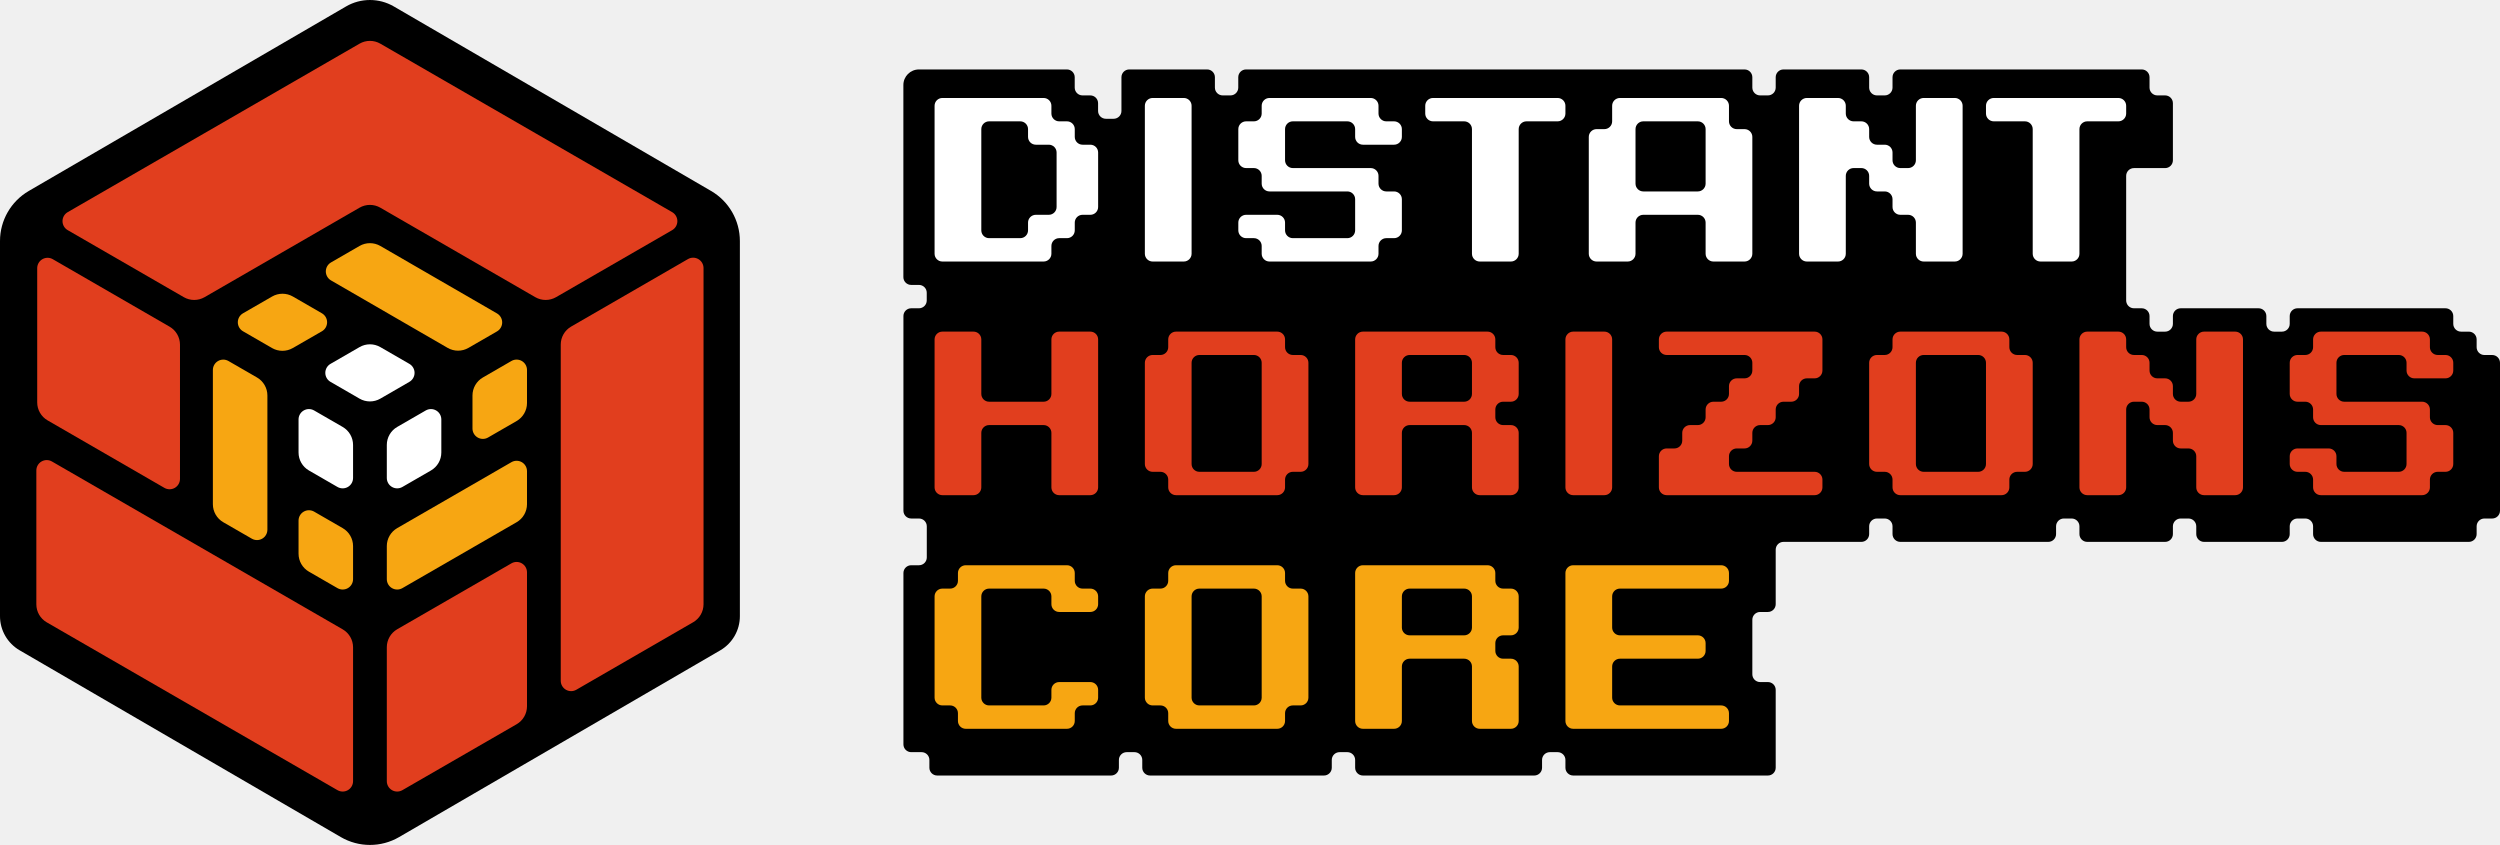
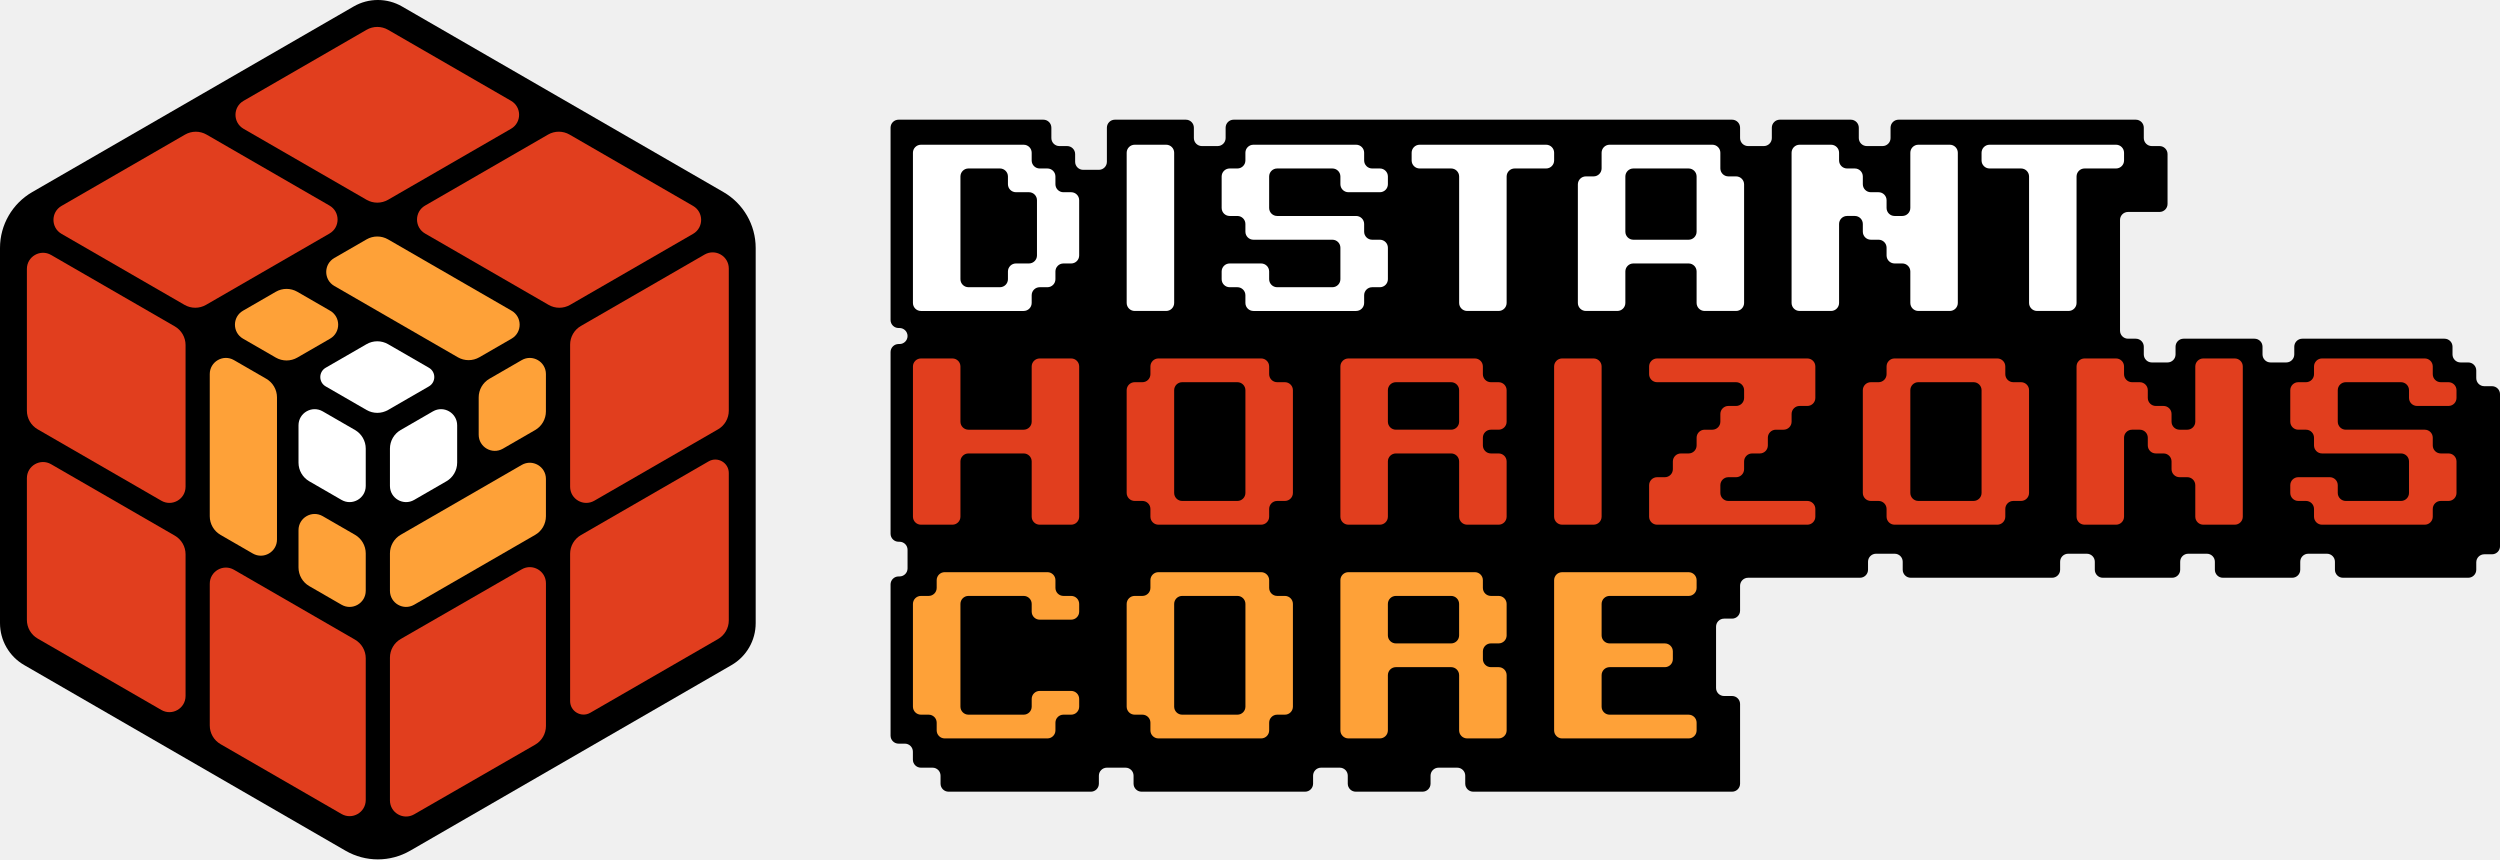
- <svg xmlns="http://www.w3.org/2000/svg" viewBox="0 0 963 325.47">
+ <svg xmlns="http://www.w3.org/2000/svg" id="Layer_2" viewBox="0 0 2975.95 1023">
  <defs>
-     <style>.cls-1{fill:#e13e1e;}.cls-2{fill:#f7a612;}.cls-3{fill:#fff;}</style>
+     <style>
+       .cls-1 {
+         fill: #fff;
+       }
+ 
+       .cls-2 {
+         fill: #e13e1e;
+       }
+ 
+       .cls-3 {
+         fill: #fea138;
+       }
+     </style>
  </defs>
-   <g id="Layer_2" data-name="Layer 2">
-     <g id="Logo_RGB_White" data-name="Logo RGB White">
-       <path id="Outline" d="M153.72,322.45l123.71-71.93A15.22,15.22,0,0,0,285,237.36V92.84a22.32,22.32,0,0,0-11.1-19.29L151.68,2.47a18.31,18.31,0,0,0-18.36,0L11.1,73.55A22.32,22.32,0,0,0,0,92.84V237.35A15.2,15.2,0,0,0,7.57,250.5l123.71,71.94A22.31,22.31,0,0,0,153.72,322.45Z" />
-       <g id="Right_Path_" data-name="Right &lt;Path&gt;">
-         <path class="cls-1" d="M203,220.44v51.61a8,8,0,0,1-4,6.93l-44,25.39a4,4,0,0,1-6-3.46v-51.6a8,8,0,0,1,4-6.92L197,217A4,4,0,0,1,203,220.44Z" />
+   <g id="Layer_13">
+     <g>
+       <path d="M2947.69,450.19v-9.21c0-5.26-4.27-9.53-9.53-9.53h-9.21c-5.26,0-9.53-4.27-9.53-9.53v-9.21c0-5.26-4.27-9.53-9.53-9.53h-169.3c-5.26,0-9.53,4.27-9.53,9.53v9.21c0,5.26-4.27,9.53-9.53,9.53h-18.74c-5.26,0-9.53-4.27-9.53-9.53v-9.21c0-5.26-4.27-9.53-9.53-9.53h-84.47c-5.26,0-9.53,4.27-9.53,9.53v9.21c0,5.26-4.27,9.53-9.53,9.53h-18.74c-5.26,0-9.53-4.27-9.53-9.53v-9.21c0-5.26-4.27-9.53-9.53-9.53h-9.24c-5.26,0-9.53-4.27-9.53-9.53v-131.82c0-5.26,4.27-9.53,9.53-9.53h37.51c5.26,0,9.53-4.27,9.53-9.53v-59.36c0-5.26-4.27-9.53-9.53-9.53h-9.21c-5.26,0-9.53-4.27-9.53-9.53v-12.35c0-5.26-4.27-9.53-9.53-9.53h-282.39c-5.26,0-9.53,4.27-9.53,9.53v12.35c0,5.26-4.27,9.53-9.53,9.53h-18.74c-5.26,0-9.53-4.27-9.53-9.53v-12.35c0-5.26-4.27-9.53-9.53-9.53h-84.47c-5.26,0-9.53,4.27-9.53,9.53v12.35c0,5.26-4.27,9.53-9.53,9.53h-18.74c-5.26,0-9.53-4.27-9.53-9.53v-12.35c0-5.26-4.27-9.53-9.53-9.53h-593.33c-5.26,0-9.53,4.27-9.53,9.53v12.35c0,5.26-4.27,9.53-9.53,9.53h-18.74c-5.26,0-9.53-4.27-9.53-9.53v-12.35c0-5.26-4.27-9.53-9.53-9.53h-84.48c-5.26,0-9.53,4.27-9.53,9.53v40.62c0,5.26-4.27,9.53-9.53,9.53h-18.74c-5.26,0-9.53-4.27-9.53-9.53v-9.21c0-5.26-4.27-9.53-9.53-9.53h-9.24c-5.26,0-9.53-4.27-9.53-9.53v-12.35c0-5.26-4.27-9.53-9.53-9.53h-172.35c-5.26,0-9.53,4.27-9.53,9.53v228.94c0,5.26,4.27,9.53,9.53,9.53h1.16c5.26,0,9.53,4.27,9.53,9.53h0c0,5.26-4.27,9.53-9.53,9.53h-1.16c-5.26,0-9.53,4.27-9.53,9.53v216.3c0,5.26,4.27,9.53,9.53,9.53h1.16c5.26,0,9.53,4.27,9.53,9.53v22.23c0,5.26-4.26,9.53-9.53,9.53h-1.16c-5.26,0-9.53,4.27-9.53,9.53v179.99c0,5.26,4.27,9.53,9.53,9.53h7.51c5.26,0,9.53,4.27,9.53,9.53v9.53c0,5.26,4.27,9.53,9.53,9.53h13.87c5.26,0,9.53,4.27,9.53,9.53v9.53c0,5.26,4.27,9.53,9.53,9.53h169.41c5.26,0,9.53-4.27,9.53-9.53v-9.53c0-5.26,4.27-9.53,9.53-9.53h22.23c5.26,0,9.53,4.27,9.53,9.53v9.53c0,5.26,4.27,9.53,9.53,9.53h194.64c5.26,0,9.53-4.27,9.53-9.53v-9.53c0-5.26,4.26-9.53,9.53-9.53h22.23c5.26,0,9.53,4.26,9.53,9.52v9.54c0,5.26,4.27,9.53,9.53,9.53h79.48c5.26,0,9.53-4.27,9.53-9.53v-9.53c0-5.26,4.27-9.53,9.53-9.53h22.23c5.26,0,9.53,4.27,9.53,9.53v9.53c0,5.26,4.27,9.53,9.53,9.53h308.1c5.26,0,9.53-4.27,9.53-9.53v-94.84c0-5.26-4.27-9.53-9.53-9.53h-9.53c-5.26,0-9.53-4.27-9.53-9.53v-73.04c0-5.26,4.27-9.53,9.53-9.53h9.53c5.26,0,9.53-4.27,9.53-9.53v-29.61c0-5.26,4.27-9.53,9.53-9.53h133.25c5.26,0,9.53-4.27,9.53-9.53v-9.53c0-5.26,4.27-9.53,9.53-9.53h22.23c5.26,0,9.53,4.27,9.53,9.53v9.53c0,5.26,4.27,9.53,9.53,9.53h168.32c5.26,0,9.53-4.27,9.53-9.53v-9.53c0-5.26,4.27-9.53,9.53-9.53h22.23c5.26,0,9.53,4.27,9.53,9.53v9.53c0,5.26,4.27,9.53,9.53,9.53h82.57c5.26,0,9.53-4.27,9.53-9.53v-9.53c0-5.26,4.27-9.53,9.53-9.53h22.23c5.26,0,9.53,4.27,9.53,9.53v9.53c0,5.26,4.27,9.53,9.53,9.53h82.57c5.26,0,9.53-4.27,9.53-9.53v-9.53c0-5.26,4.27-9.53,9.53-9.53h22.23c5.26,0,9.53,4.27,9.53,9.53v9.53c0,5.26,4.27,9.53,9.53,9.53h149.18c5.26,0,9.53-4.27,9.53-9.53v-8.86c0-5.26,4.27-9.53,9.53-9.53h9.21c5.26,0,9.53-4.27,9.53-9.53v-181.04c0-5.26-4.27-9.53-9.53-9.53h-9.21c-5.26,0-9.53-4.27-9.53-9.53Z" />
+       <path id="Horizons" class="cls-2" d="M2867.64,473.7v-9.21c0-5.26-4.27-9.53-9.53-9.53h-65.75c-5.26,0-9.53,4.27-9.53,9.53v37.48c0,5.26,4.27,9.53,9.53,9.53h94.02c5.26,0,9.53,4.27,9.53,9.53v9.21c0,5.26,4.27,9.53,9.53,9.53h9.21c5.26,0,9.53,4.27,9.53,9.53v37.48c0,5.26-4.27,9.53-9.53,9.53h-9.21c-5.26,0-9.53,4.27-9.53,9.53v9.21c0,5.26-4.27,9.53-9.53,9.53h-122.29c-5.26,0-9.53-4.27-9.53-9.53v-9.21c0-5.26-4.27-9.53-9.53-9.53h-9.21c-5.26,0-9.53-4.27-9.53-9.53v-9.21c0-5.26,4.27-9.53,9.53-9.53h37.48c5.26,0,9.53,4.27,9.53,9.53v9.21c0,5.26,4.27,9.53,9.53,9.53h65.75c5.26,0,9.53-4.27,9.53-9.53v-37.48c0-5.26-4.27-9.53-9.53-9.53h-94.02c-5.26,0-9.53-4.27-9.53-9.53v-9.21c0-5.26-4.27-9.53-9.53-9.53h-9.21c-5.26,0-9.53-4.27-9.53-9.53v-37.48c0-5.26,4.27-9.53,9.53-9.53h9.21c5.26,0,9.53-4.27,9.53-9.53v-9.21c0-5.26,4.27-9.53,9.53-9.53h122.29c5.26,0,9.53,4.27,9.53,9.53v9.21c0,5.26,4.27,9.53,9.53,9.53h9.21c5.26,0,9.53,4.27,9.53,9.53v9.21c0,5.26-4.27,9.53-9.53,9.53h-37.48c-5.26,0-9.53-4.27-9.53-9.53ZM2660.24,426.7h-37.48c-5.26,0-9.53,4.27-9.53,9.53v65.75c0,5.26-4.27,9.53-9.53,9.53h-9.21c-5.26,0-9.53-4.27-9.53-9.53v-9.21c0-5.26-4.27-9.53-9.53-9.53h-9.21c-5.26,0-9.53-4.27-9.53-9.53v-9.21c0-5.26-4.27-9.53-9.53-9.53h-9.21c-5.26,0-9.53-4.27-9.53-9.53v-9.21c0-5.26-4.27-9.53-9.53-9.53h-37.48c-5.26,0-9.53,4.27-9.53,9.53v178.82c0,5.26,4.27,9.53,9.53,9.53h37.48c5.26,0,9.53-4.27,9.53-9.53v-94.02c0-5.26,4.27-9.53,9.53-9.53h9.21c5.26,0,9.53,4.27,9.53,9.53v9.21c0,5.26,4.27,9.53,9.53,9.53h9.21c5.26,0,9.53,4.27,9.53,9.53v9.21c0,5.26,4.27,9.53,9.53,9.53h9.21c5.26,0,9.53,4.27,9.53,9.53v37.48c0,5.26,4.27,9.53,9.53,9.53h37.48c5.26,0,9.53-4.27,9.53-9.53v-178.82c0-5.26-4.27-9.53-9.53-9.53ZM2396.61,454.96h9.21c5.26,0,9.53,4.27,9.53,9.53v122.29c0,5.26-4.27,9.53-9.53,9.53h-9.21c-5.26,0-9.53,4.27-9.53,9.53v9.21c0,5.26-4.27,9.53-9.53,9.53h-122.29c-5.26,0-9.53-4.27-9.53-9.53v-9.21c0-5.26-4.27-9.53-9.53-9.53h-9.21c-5.26,0-9.53-4.27-9.53-9.53v-122.29c0-5.26,4.27-9.53,9.53-9.53h9.21c5.26,0,9.53-4.27,9.53-9.53v-9.21c0-5.26,4.27-9.53,9.53-9.53h122.29c5.26,0,9.53,4.27,9.53,9.53v9.21c0,5.26,4.27,9.53,9.53,9.53ZM2283.54,596.3h65.75c5.26,0,9.53-4.27,9.53-9.53v-122.29c0-5.26-4.27-9.53-9.53-9.53h-65.75c-5.26,0-9.53,4.27-9.53,9.53v122.29c0,5.26,4.27,9.53,9.53,9.53ZM2151.42,426.7h-178.82c-5.26,0-9.53,4.27-9.53,9.53v9.21c0,5.26,4.27,9.53,9.53,9.53h94.02c5.26,0,9.53,4.27,9.53,9.53v9.21c0,5.26-4.27,9.53-9.53,9.53h-9.21c-5.26,0-9.53,4.27-9.53,9.53v9.21c0,5.26-4.27,9.53-9.53,9.53h-9.21c-5.26,0-9.53,4.27-9.53,9.53v9.21c0,5.26-4.27,9.53-9.53,9.53h-9.21c-5.26,0-9.53,4.27-9.53,9.53v9.21c0,5.26-4.27,9.53-9.53,9.53h-9.21c-5.26,0-9.53,4.27-9.53,9.53v37.48c0,5.26,4.27,9.53,9.53,9.53h178.82c5.26,0,9.53-4.27,9.53-9.53v-9.21c0-5.26-4.27-9.53-9.53-9.53h-94.02c-5.26,0-9.53-4.27-9.53-9.53v-9.21c0-5.26,4.27-9.53,9.53-9.53h9.21c5.26,0,9.53-4.27,9.53-9.53v-9.21c0-5.26,4.27-9.53,9.53-9.53h9.21c5.26,0,9.53-4.27,9.53-9.53v-9.21c0-5.26,4.27-9.53,9.53-9.53h9.21c5.26,0,9.53-4.27,9.53-9.53v-9.21c0-5.26,4.27-9.53,9.53-9.53h9.21c5.26,0,9.53-4.27,9.53-9.53v-37.48c0-5.26-4.27-9.53-9.53-9.53ZM1906.53,615.04v-178.82c0-5.26-4.27-9.53-9.53-9.53h-37.48c-5.26,0-9.53,4.27-9.53,9.53v178.82c0,5.26,4.27,9.53,9.53,9.53h37.48c5.26,0,9.53-4.27,9.53-9.53ZM1783.93,511.5h-9.21c-5.26,0-9.53,4.27-9.53,9.53v9.21c0,5.26,4.27,9.53,9.53,9.53h9.21c5.26,0,9.53,4.27,9.53,9.53v65.75c0,5.26-4.27,9.53-9.53,9.53h-37.48c-5.26,0-9.53-4.27-9.53-9.53v-65.75c0-5.26-4.27-9.53-9.53-9.53h-65.75c-5.26,0-9.53,4.27-9.53,9.53v65.75c0,5.26-4.27,9.53-9.53,9.53h-37.48c-5.26,0-9.53-4.27-9.53-9.53v-178.82c0-5.26,4.27-9.53,9.53-9.53h150.55c5.26,0,9.53,4.27,9.53,9.53v9.21c0,5.26,4.27,9.53,9.53,9.53h9.21c5.26,0,9.53,4.27,9.53,9.53v37.48c0,5.26-4.27,9.53-9.53,9.53ZM1736.92,501.97v-37.48c0-5.26-4.27-9.53-9.53-9.53h-65.75c-5.26,0-9.53,4.27-9.53,9.53v37.48c0,5.26,4.27,9.53,9.53,9.53h65.75c5.26,0,9.53-4.27,9.53-9.53ZM1520.31,454.96h9.21c5.26,0,9.53,4.27,9.53,9.53v122.29c0,5.26-4.27,9.53-9.53,9.53h-9.21c-5.26,0-9.53,4.27-9.53,9.53v9.21c0,5.26-4.27,9.53-9.53,9.53h-122.29c-5.26,0-9.53-4.27-9.53-9.53v-9.21c0-5.26-4.27-9.53-9.53-9.53h-9.21c-5.26,0-9.53-4.27-9.53-9.53v-122.29c0-5.26,4.27-9.53,9.53-9.53h9.21c5.26,0,9.53-4.27,9.53-9.53v-9.21c0-5.26,4.27-9.53,9.53-9.53h122.29c5.26,0,9.53,4.27,9.53,9.53v9.21c0,5.26,4.27,9.53,9.53,9.53ZM1482.51,586.78v-122.29c0-5.26-4.27-9.53-9.53-9.53h-65.75c-5.26,0-9.53,4.27-9.53,9.53v122.29c0,5.26,4.27,9.53,9.53,9.53h65.75c5.26,0,9.53-4.27,9.53-9.53ZM1275.11,426.7h-37.48c-5.26,0-9.53,4.27-9.53,9.53v65.75c0,5.26-4.27,9.53-9.53,9.53h-65.75c-5.26,0-9.53-4.27-9.53-9.53v-65.75c0-5.26-4.27-9.53-9.53-9.53h-37.48c-5.26,0-9.53,4.27-9.53,9.53v178.82c0,5.26,4.27,9.53,9.53,9.53h37.48c5.26,0,9.53-4.27,9.53-9.53v-65.75c0-5.26,4.27-9.53,9.53-9.53h65.75c5.26,0,9.53,4.27,9.53,9.53v65.75c0,5.26,4.27,9.53,9.53,9.53h37.48c5.26,0,9.53-4.27,9.53-9.53v-178.82c0-5.26-4.27-9.53-9.53-9.53Z" />
+       <g id="Distant">
+         <path class="cls-1" d="M2528.43,181.81v9.21c0,5.26-4.27,9.53-9.53,9.53h-37.48c-5.26,0-9.53,4.27-9.53,9.53v150.55c0,5.26-4.27,9.53-9.53,9.53h-37.48c-5.26,0-9.53-4.27-9.53-9.53v-150.55c0-5.26-4.27-9.53-9.53-9.53h-37.48c-5.26,0-9.53-4.27-9.53-9.53v-9.21c0-5.26,4.27-9.53,9.53-9.53h150.55c5.26,0,9.53,4.27,9.53,9.53ZM2321.02,172.28h-37.48c-5.26,0-9.53,4.27-9.53,9.53v65.75c0,5.26-4.27,9.53-9.53,9.53h-9.21c-5.26,0-9.53-4.27-9.53-9.53v-9.21c0-5.26-4.27-9.53-9.53-9.53h-9.21c-5.26,0-9.53-4.27-9.53-9.53v-9.21c0-5.26-4.27-9.53-9.53-9.53h-9.21c-5.26,0-9.53-4.27-9.53-9.53v-9.21c0-5.26-4.27-9.53-9.53-9.53h-37.48c-5.26,0-9.53,4.27-9.53,9.53v178.82c0,5.26,4.27,9.53,9.53,9.53h37.48c5.26,0,9.53-4.27,9.53-9.53v-94.02c0-5.26,4.27-9.53,9.53-9.53h9.21c5.26,0,9.53,4.27,9.53,9.53v9.21c0,5.26,4.27,9.53,9.53,9.53h9.21c5.26,0,9.53,4.27,9.53,9.53v9.21c0,5.26,4.27,9.53,9.53,9.53h9.21c5.26,0,9.53,4.27,9.53,9.53v37.48c0,5.26,4.27,9.53,9.53,9.53h37.48c5.26,0,9.53-4.27,9.53-9.53v-178.82c0-5.26-4.27-9.53-9.53-9.53ZM2057.4,209.97h9.21c5.26,0,9.53,4.27,9.53,9.53v141.13c0,5.26-4.27,9.53-9.53,9.53h-37.48c-5.26,0-9.53-4.27-9.53-9.53v-37.48c0-5.26-4.27-9.53-9.53-9.53h-65.75c-5.26,0-9.53,4.27-9.53,9.53v37.48c0,5.26-4.27,9.53-9.53,9.53h-37.48c-5.26,0-9.53-4.27-9.53-9.53v-141.13c0-5.26,4.27-9.53,9.53-9.53h9.21c5.26,0,9.53-4.27,9.53-9.53v-18.64c0-5.26,4.27-9.53,9.53-9.53h122.29c5.26,0,9.53,4.27,9.53,9.53v18.64c0,5.26,4.27,9.53,9.53,9.53ZM2019.6,275.83v-65.75c0-5.26-4.27-9.53-9.53-9.53h-65.75c-5.26,0-9.53,4.27-9.53,9.53v65.75c0,5.26,4.27,9.53,9.53,9.53h65.75c5.26,0,9.53-4.27,9.53-9.53ZM1840.47,172.28h-150.55c-5.26,0-9.53,4.27-9.53,9.53v9.21c0,5.26,4.27,9.53,9.53,9.53h37.48c5.26,0,9.53,4.27,9.53,9.53v150.55c0,5.26,4.27,9.53,9.53,9.53h37.48c5.26,0,9.53-4.27,9.53-9.53v-150.55c0-5.26,4.27-9.53,9.53-9.53h37.48c5.26,0,9.53-4.27,9.53-9.53v-9.21c0-5.26-4.27-9.53-9.53-9.53ZM1605.11,228.82h37.48c5.26,0,9.53-4.27,9.53-9.53v-9.21c0-5.26-4.27-9.53-9.53-9.53h-9.21c-5.26,0-9.53-4.27-9.53-9.53v-9.21c0-5.26-4.27-9.53-9.53-9.53h-122.29c-5.26,0-9.53,4.27-9.53,9.53v9.21c0,5.26-4.27,9.53-9.53,9.53h-9.21c-5.26,0-9.53,4.27-9.53,9.53v37.48c0,5.26,4.27,9.53,9.53,9.53h9.21c5.26,0,9.53,4.27,9.53,9.53v9.21c0,5.26,4.27,9.53,9.53,9.53h94.02c5.26,0,9.53,4.27,9.53,9.53v37.48c0,5.26-4.27,9.53-9.53,9.53h-65.75c-5.26,0-9.53-4.27-9.53-9.53v-9.21c0-5.26-4.27-9.53-9.53-9.53h-37.48c-5.26,0-9.53,4.27-9.53,9.53v9.21c0,5.26,4.27,9.53,9.53,9.53h9.21c5.26,0,9.53,4.27,9.53,9.53v9.21c0,5.26,4.27,9.53,9.53,9.53h122.29c5.26,0,9.53-4.27,9.53-9.53v-9.21c0-5.26,4.27-9.53,9.53-9.53h9.21c5.26,0,9.53-4.27,9.53-9.53v-37.48c0-5.26-4.27-9.53-9.53-9.53h-9.21c-5.26,0-9.53-4.27-9.53-9.53v-9.21c0-5.26-4.27-9.53-9.53-9.53h-94.02c-5.26,0-9.53-4.27-9.53-9.53v-37.48c0-5.26,4.27-9.53,9.53-9.53h65.75c5.26,0,9.53,4.27,9.53,9.53v9.21c0,5.26,4.27,9.53,9.53,9.53ZM1397.71,360.63v-178.82c0-5.26-4.27-9.53-9.53-9.53h-37.48c-5.26,0-9.53,4.27-9.53,9.53v178.82c0,5.26,4.27,9.53,9.53,9.53h37.48c5.26,0,9.53-4.27,9.53-9.53ZM1265.89,228.82h9.21c5.26,0,9.53,4.27,9.53,9.53v65.75c0,5.26-4.27,9.53-9.53,9.53h-9.21c-5.26,0-9.53,4.27-9.53,9.53v9.21c0,5.26-4.27,9.53-9.53,9.53h-9.21c-5.26,0-9.53,4.27-9.53,9.53v9.21c0,5.26-4.27,9.53-9.53,9.53h-122.29c-5.26,0-9.53-4.27-9.53-9.53v-178.82c0-5.26,4.27-9.53,9.53-9.53h122.29c5.26,0,9.53,4.27,9.53,9.53v9.21c0,5.26,4.27,9.53,9.53,9.53h9.21c5.26,0,9.53,4.27,9.53,9.53v9.21c0,5.26,4.27,9.53,9.53,9.53ZM1209.36,313.62h15.5c5.26,0,9.53-4.27,9.53-9.53v-65.75c0-5.26-4.27-9.53-9.53-9.53h-15.5c-5.26,0-9.53-4.27-9.53-9.53v-9.21c0-5.26-4.27-9.53-9.53-9.53h-37.48c-5.26,0-9.53,4.27-9.53,9.53v122.29c0,5.26,4.27,9.53,9.53,9.53h37.48c5.26,0,9.53-4.27,9.53-9.53v-9.21c0-5.26,4.27-9.53,9.53-9.53Z" />
      </g>
-       <g id="Right_Path_2" data-name="Right &lt;Path&gt;">
-         <path class="cls-2" d="M149,210.36v12.73a4,4,0,0,0,6,3.46l44-25.39a8,8,0,0,0,4-6.93V181.49a4,4,0,0,0-6-3.46l-44,25.4A8,8,0,0,0,149,210.36Z" />
+       <path class="cls-3" d="M1510.79,699.84v-9.21c0-5.26-4.27-9.53-9.53-9.53h-122.3c-5.26,0-9.53,4.27-9.53,9.53v9.21c0,5.26-4.27,9.53-9.53,9.53h-9.21c-5.26,0-9.53,4.27-9.53,9.53v122.3c0,5.26,4.27,9.53,9.53,9.53h9.21c5.26,0,9.53,4.27,9.53,9.53v9.21c0,5.26,4.27,9.53,9.53,9.53h122.3c5.26,0,9.53-4.27,9.53-9.53v-9.21c0-5.26,4.27-9.53,9.53-9.53h9.21c5.26,0,9.53-4.27,9.53-9.53v-122.3c0-5.26-4.27-9.53-9.53-9.53h-9.21c-5.26,0-9.53-4.27-9.53-9.53ZM1473,850.73h-65.77c-5.26,0-9.53-4.27-9.53-9.53v-122.3c0-5.26,4.27-9.53,9.53-9.53h65.77c5.26,0,9.53,4.27,9.53,9.53v122.3c0,5.26-4.27,9.53-9.53,9.53ZM1793.46,756.37v-37.47c0-5.26-4.27-9.53-9.53-9.53h-9.21c-5.26,0-9.53-4.27-9.53-9.53v-9.21c0-5.26-4.27-9.53-9.53-9.53h-150.56c-5.26,0-9.53,4.27-9.53,9.53v178.83c0,5.26,4.27,9.53,9.53,9.53h37.48c5.26,0,9.53-4.27,9.53-9.53v-65.77c0-5.26,4.27-9.53,9.53-9.53h65.74c5.26,0,9.53,4.27,9.53,9.53v65.77c0,5.26,4.27,9.53,9.53,9.53h37.51c5.26,0,9.53-4.27,9.53-9.53v-65.77c0-5.26-4.27-9.53-9.53-9.53h-9.21c-5.26,0-9.53-4.27-9.53-9.53v-9.21c0-5.26,4.27-9.53,9.53-9.53h9.21c5.26,0,9.53-4.27,9.53-9.53ZM1727.37,765.9h-65.74c-5.26,0-9.53-4.27-9.53-9.53v-37.47c0-5.26,4.27-9.53,9.53-9.53h65.74c5.26,0,9.53,4.27,9.53,9.53v37.47c0,5.26-4.27,9.53-9.53,9.53ZM1284.64,728.11v-9.21c0-5.26-4.27-9.53-9.53-9.53h-9.21c-5.26,0-9.53-4.27-9.53-9.53v-9.21c0-5.26-4.27-9.53-9.53-9.53h-122.3c-5.26,0-9.53,4.27-9.53,9.53v9.21c0,5.26-4.27,9.53-9.53,9.53h-9.21c-5.26,0-9.53,4.27-9.53,9.53v122.3c0,5.26,4.27,9.53,9.53,9.53h9.21c5.26,0,9.53,4.27,9.53,9.53v9.21c0,5.26,4.27,9.53,9.53,9.53h122.3c5.26,0,9.53-4.27,9.53-9.53v-9.21c0-5.26,4.27-9.53,9.53-9.53h9.21c5.26,0,9.53-4.27,9.53-9.53v-9.21c0-5.26-4.27-9.53-9.53-9.53h-37.47c-5.26,0-9.53,4.27-9.53,9.53v9.21c0,5.26-4.27,9.53-9.53,9.53h-65.77c-5.26,0-9.53-4.27-9.53-9.53v-122.3c0-5.26,4.27-9.53,9.53-9.53h65.77c5.26,0,9.53,4.27,9.53,9.53v9.21c0,5.26,4.27,9.53,9.53,9.53h37.47c5.26,0,9.53-4.27,9.53-9.53ZM2010.09,709.37h-94.03c-5.26,0-9.53,4.27-9.53,9.53v37.47c0,5.26,4.27,9.53,9.53,9.53h65.74c5.26,0,9.53,4.27,9.53,9.53v9.21c0,5.26-4.27,9.53-9.53,9.53h-65.74c-5.26,0-9.53,4.27-9.53,9.53v37.51c0,5.26,4.27,9.53,9.53,9.53h94.03c5.26,0,9.53,4.27,9.53,9.53v9.21c0,5.26-4.27,9.53-9.53,9.53h-150.57c-5.26,0-9.53-4.27-9.53-9.53v-178.82c0-5.26,4.27-9.53,9.53-9.53h47.01s103.56,0,103.56,0c5.26,0,9.53,4.27,9.53,9.53v9.21c0,5.26-4.27,9.53-9.53,9.53Z" />
+     </g>
+     <g>
+       <path id="Outline" d="M488.21,1012.7l382.54-220.96c17.82-10.29,28.8-29.31,28.8-49.9v-446.69c0-27.45-14.64-52.81-38.41-66.53L478.59,7.72c-17.83-10.3-39.8-10.3-57.63,0L38.41,228.62C14.64,242.35,0,267.71,0,295.15v446.64c0,20.58,10.98,39.6,28.8,49.89l382.55,221.01c23.78,13.74,53.08,13.74,76.86,0Z" />
+       <g>
+         <path class="cls-2" d="M678.66,659.16v175.44c0,12.32,13.34,20.02,24.01,13.86l152.06-87.75c7.93-4.57,12.81-13.03,12.81-22.18v-175.46c0-12.32-13.34-20.02-24.01-13.86l-152.06,87.78c-7.92,4.57-12.81,13.03-12.81,22.18Z" />
+         <path id="_x3C_Path_x3E_" class="cls-1" d="M464.18,534.03v44.44c0,14.79,16.01,24.03,28.81,16.63l38.41-22.18c7.92-4.57,12.8-13.03,12.8-22.18v-44.44c0-14.79-16.01-24.03-28.81-16.63l-38.41,22.18c-7.92,4.57-12.8,13.03-12.8,22.18Z" />
+         <path id="_x3C_Path_x3E_-2" data-name="_x3C_Path_x3E_" class="cls-3" d="M289.27,403.13l39.04,22.54c7.92,4.57,17.69,4.57,25.61,0l39.04-22.54c12.8-7.39,12.8-25.88,0-33.27l-39.04-22.54c-7.92-4.57-17.69-4.57-25.61,0l-39.04,22.54c-12.8,7.39-12.8,25.88,0,33.27Z" />
+         <path id="_x3C_Path_x3E_-3" data-name="_x3C_Path_x3E_" class="cls-1" d="M387.68,459.95l48.64,28.08c7.92,4.57,17.69,4.57,25.61,0l48.64-28.08c8.54-4.93,8.54-17.25,0-22.18l-48.64-28.08c-7.92-4.57-17.69-4.57-25.61,0l-48.64,28.08c-8.54,4.93-8.54,17.25,0,22.18Z" />
      </g>
-       <g id="Right_Path_3" data-name="Right &lt;Path&gt;">
-         <path class="cls-1" d="M222,265.69l45-26a8,8,0,0,0,4-6.93V103.26a4,4,0,0,0-6-3.46l-45,26a8,8,0,0,0-4,6.93V262.23A4,4,0,0,0,222,265.69Z" />
-       </g>
-       <g id="Left_Path_" data-name="Left &lt;Path&gt;">
-         <path class="cls-2" d="M136,210.36v12.73a4,4,0,0,1-6,3.46l-11-6.34a8,8,0,0,1-4-6.93V200.54a4,4,0,0,1,6-3.46l11,6.35A8,8,0,0,1,136,210.36Z" />
-       </g>
-       <g id="Left_Path_2" data-name="Left &lt;Path&gt;">
-         <path class="cls-1" d="M132,242.42,20,177.76a4,4,0,0,0-6,3.46v51.57a8,8,0,0,0,4,6.93l112,64.65a4,4,0,0,0,6-3.46V249.35A8,8,0,0,0,132,242.42Z" />
-       </g>
-       <g id="_Path_" data-name="&lt;Path&gt;">
-         <path class="cls-3" d="M136,171.39v12.73a4,4,0,0,1-6,3.46l-11-6.35a8,8,0,0,1-4-6.93V161.57a4,4,0,0,1,6-3.46l11,6.35A8,8,0,0,1,136,171.39Z" />
-       </g>
-       <g id="_Path_2" data-name="&lt;Path&gt;">
-         <path class="cls-2" d="M99,145.41l-11-6.35a4,4,0,0,0-6,3.46v51.71a8,8,0,0,0,4,6.93l11,6.34a4,4,0,0,0,6-3.46v-51.7A8,8,0,0,0,99,145.41Z" />
-       </g>
-       <g id="_Path_3" data-name="&lt;Path&gt;">
-         <path class="cls-1" d="M14.33,103.26V155a8,8,0,0,0,4,6.93l45,26a4,4,0,0,0,6-3.46v-51.7a8,8,0,0,0-4-6.93l-45-26A4,4,0,0,0,14.33,103.26Z" />
-       </g>
-       <g id="_Path_4" data-name="&lt;Path&gt;">
-         <path class="cls-3" d="M149,184.12V171.39a8,8,0,0,1,4-6.93l11-6.35a4,4,0,0,1,6,3.46V174.3a8,8,0,0,1-4,6.93l-11,6.35A4,4,0,0,1,149,184.12Z" />
-       </g>
-       <g id="_Path_5" data-name="&lt;Path&gt;">
-         <path class="cls-2" d="M188,168.53l11-6.35a8,8,0,0,0,4-6.93V142.52a4,4,0,0,0-6-3.47l-11,6.36a8,8,0,0,0-4,6.93v12.72A4,4,0,0,0,188,168.53Z" />
-       </g>
-       <g id="_Path_6" data-name="&lt;Path&gt;">
-         <path class="cls-1" d="M258.92,88.65l-44.73,25.82a8,8,0,0,1-8,0L146.5,80a8,8,0,0,0-8,0L78.8,114.47a8,8,0,0,1-8,0L26.08,88.65a4,4,0,0,1,0-6.93L138.5,16.82a8,8,0,0,1,8,0l112.42,64.9A4,4,0,0,1,258.92,88.65Z" />
-       </g>
-       <g id="_Path_7" data-name="&lt;Path&gt;">
-         <path class="cls-2" d="M138.5,94.74l-11,6.35a4,4,0,0,0,0,6.92l44.94,26a8,8,0,0,0,8,0l11-6.35a4,4,0,0,0,0-6.93L146.5,94.74A8,8,0,0,0,138.5,94.74Z" />
-       </g>
-       <g id="_Path_8" data-name="&lt;Path&gt;">
-         <path class="cls-2" d="M112.76,134.08,124,127.61a4,4,0,0,0,0-6.93l-11.19-6.46a8,8,0,0,0-8,0l-11.2,6.46a4,4,0,0,0,0,6.93l11.2,6.47A8,8,0,0,0,112.76,134.08Z" />
-       </g>
-       <g id="_Path_9" data-name="&lt;Path&gt;">
-         <path class="cls-3" d="M146.5,153.56l11.19-6.47a4,4,0,0,0,0-6.93L146.5,133.7a8,8,0,0,0-8,0l-11.19,6.46a4,4,0,0,0,0,6.93l11.19,6.47A8,8,0,0,0,146.5,153.56Z" />
-       </g>
-       <path d="M963,139.73v57a3,3,0,0,1-3,3h-3a3,3,0,0,0-3,3v3a3,3,0,0,1-3,3H894a3,3,0,0,1-3-3v-3a3,3,0,0,0-3-3h-3a3,3,0,0,0-3,3v3a3,3,0,0,1-3,3H849a3,3,0,0,1-3-3v-3a3,3,0,0,0-3-3h-3a3,3,0,0,0-3,3v3a3,3,0,0,1-3,3H804a3,3,0,0,1-3-3v-3a3,3,0,0,0-3-3h-3a3,3,0,0,0-3,3v3a3,3,0,0,1-3,3H732a3,3,0,0,1-3-3v-3a3,3,0,0,0-3-3h-3a3,3,0,0,0-3,3v3a3,3,0,0,1-3,3H687a3,3,0,0,0-3,3v21a3,3,0,0,1-3,3h-3a3,3,0,0,0-3,3v21a3,3,0,0,0,3,3h3a3,3,0,0,1,3,3v30a3,3,0,0,1-3,3H606a3,3,0,0,1-3-3v-3a3,3,0,0,0-3-3h-3a3,3,0,0,0-3,3v3a3,3,0,0,1-3,3H525a3,3,0,0,1-3-3v-3a3,3,0,0,0-3-3h-3a3,3,0,0,0-3,3v3a3,3,0,0,1-3,3H443a3,3,0,0,1-3-3v-3a3,3,0,0,0-3-3h-3a3,3,0,0,0-3,3v3a3,3,0,0,1-3,3H361a3,3,0,0,1-3-3v-3a3,3,0,0,0-3-3h-4a3,3,0,0,1-3-3v-66a3,3,0,0,1,3-3h3a3,3,0,0,0,3-3v-12a3,3,0,0,0-3-3h-3a3,3,0,0,1-3-3v-75a3,3,0,0,1,.88-2.12s0,0,0,0a3,3,0,0,1,2.1-.86h3a3,3,0,0,0,3-3v-3a3,3,0,0,0-3-3h-3a3,3,0,0,1-3-3v-74a6,6,0,0,1,6-6h57a3,3,0,0,1,3,3v4a3,3,0,0,0,3,3h3a3,3,0,0,1,3,3v3a3,3,0,0,0,3,3h3a3,3,0,0,0,3-3v-13a3,3,0,0,1,3-3h30a3,3,0,0,1,3,3v4a3,3,0,0,0,3,3h3a3,3,0,0,0,3-3v-4a3,3,0,0,1,3-3H672a3,3,0,0,1,3,3v4a3,3,0,0,0,3,3h3a3,3,0,0,0,3-3v-4a3,3,0,0,1,3-3h30a3,3,0,0,1,3,3v4a3,3,0,0,0,3,3h3a3,3,0,0,0,3-3v-4a3,3,0,0,1,3-3h93a3,3,0,0,1,3,3v4a3,3,0,0,0,3,3h3a3,3,0,0,1,3,3v22a3,3,0,0,1-3,3H822a3,3,0,0,0-3,3v48a2.77,2.77,0,0,0,.18,1,3,3,0,0,0,2.82,2h3a3,3,0,0,1,3,3v3a3,3,0,0,0,3,3h3a3,3,0,0,0,3-3v-3a3,3,0,0,1,3-3h30a3,3,0,0,1,3,3v3a3,3,0,0,0,3,3h3a3,3,0,0,0,3-3v-3a3,3,0,0,1,3-3h57a3,3,0,0,1,3,3v3a3,3,0,0,0,3,3h3a3,3,0,0,1,3,3v3a3,3,0,0,0,3,3h3A3,3,0,0,1,963,139.73Z" />
-       <path id="Horizons" class="cls-1" d="M927,142.74v-3a3,3,0,0,0-3-3H903a3,3,0,0,0-3,3v12a3,3,0,0,0,3,3h30a3,3,0,0,1,3,3v3a3,3,0,0,0,3,3h3a3,3,0,0,1,3,3v12a3,3,0,0,1-3,3h-3a3,3,0,0,0-3,3v3a3,3,0,0,1-3,3H894a3,3,0,0,1-3-3v-3a3,3,0,0,0-3-3h-3a3,3,0,0,1-3-3v-3a3,3,0,0,1,3-3h12a3,3,0,0,1,3,3v3a3,3,0,0,0,3,3h21a3,3,0,0,0,3-3v-12a3,3,0,0,0-3-3H894a3,3,0,0,1-3-3v-3a3,3,0,0,0-3-3h-3a3,3,0,0,1-3-3v-12a3,3,0,0,1,3-3h3a3,3,0,0,0,3-3v-3a3,3,0,0,1,3-3h39a3,3,0,0,1,3,3v3a3,3,0,0,0,3,3h3a3,3,0,0,1,3,3v3a3,3,0,0,1-3,3H930A3,3,0,0,1,927,142.74Zm-66-15H849a3,3,0,0,0-3,3v21a3,3,0,0,1-3,3h-3a3,3,0,0,1-3-3v-3a3,3,0,0,0-3-3h-3a3,3,0,0,1-3-3v-3a3,3,0,0,0-3-3h-3a3,3,0,0,1-3-3v-3a3,3,0,0,0-3-3H804a3,3,0,0,0-3,3v57a3,3,0,0,0,3,3h12a3,3,0,0,0,3-3v-30a3,3,0,0,1,3-3h3a3,3,0,0,1,3,3v3a3,3,0,0,0,3,3h3a3,3,0,0,1,3,3v3a3,3,0,0,0,3,3h3a3,3,0,0,1,3,3v12a3,3,0,0,0,3,3h12a3,3,0,0,0,3-3v-57A3,3,0,0,0,861,127.74Zm-84,9h3a3,3,0,0,1,3,3v39a3,3,0,0,1-3,3h-3a3,3,0,0,0-3,3v3a3,3,0,0,1-3,3H732a3,3,0,0,1-3-3v-3a3,3,0,0,0-3-3h-3a3,3,0,0,1-3-3v-39a3,3,0,0,1,3-3h3a3,3,0,0,0,3-3v-3a3,3,0,0,1,3-3h39a3,3,0,0,1,3,3v3A3,3,0,0,0,777,136.74Zm-36,45h21a3,3,0,0,0,3-3v-39a3,3,0,0,0-3-3H741a3,3,0,0,0-3,3v39A3,3,0,0,0,741,181.74Zm-42-54H642a3,3,0,0,0-3,3v3a3,3,0,0,0,3,3h30a3,3,0,0,1,3,3v3a3,3,0,0,1-3,3h-3a3,3,0,0,0-3,3v3a3,3,0,0,1-3,3h-3a3,3,0,0,0-3,3v3a3,3,0,0,1-3,3h-3a3,3,0,0,0-3,3v3a3,3,0,0,1-3,3h-3a3,3,0,0,0-3,3v12a3,3,0,0,0,3,3h57a3,3,0,0,0,3-3v-3a3,3,0,0,0-3-3H669a3,3,0,0,1-3-3v-3a3,3,0,0,1,3-3h3a3,3,0,0,0,3-3v-3a3,3,0,0,1,3-3h3a3,3,0,0,0,3-3v-3a3,3,0,0,1,3-3h3a3,3,0,0,0,3-3v-3a3,3,0,0,1,3-3h3a3,3,0,0,0,3-3v-12A3,3,0,0,0,699,127.74Zm-78,60v-57a3,3,0,0,0-3-3H606a3,3,0,0,0-3,3v57a3,3,0,0,0,3,3h12A3,3,0,0,0,621,187.74Zm-39-33h-3a3,3,0,0,0-3,3v3a3,3,0,0,0,3,3h3a3,3,0,0,1,3,3v21a3,3,0,0,1-3,3H570a3,3,0,0,1-3-3v-21a3,3,0,0,0-3-3H543a3,3,0,0,0-3,3v21a3,3,0,0,1-3,3H525a3,3,0,0,1-3-3v-57a3,3,0,0,1,3-3h48a3,3,0,0,1,3,3v3a3,3,0,0,0,3,3h3a3,3,0,0,1,3,3v12A3,3,0,0,1,582,154.74Zm-15-3v-12a3,3,0,0,0-3-3H543a3,3,0,0,0-3,3v12a3,3,0,0,0,3,3h21A3,3,0,0,0,567,151.74Zm-69-15h3a3,3,0,0,1,3,3v39a3,3,0,0,1-3,3h-3a3,3,0,0,0-3,3v3a3,3,0,0,1-3,3H453a3,3,0,0,1-3-3v-3a3,3,0,0,0-3-3h-3a3,3,0,0,1-3-3v-39a3,3,0,0,1,3-3h3a3,3,0,0,0,3-3v-3a3,3,0,0,1,3-3h39a3,3,0,0,1,3,3v3A3,3,0,0,0,498,136.74Zm-12,42v-39a3,3,0,0,0-3-3H462a3,3,0,0,0-3,3v39a3,3,0,0,0,3,3h21A3,3,0,0,0,486,178.74Zm-66-51H408a3,3,0,0,0-3,3v21a3,3,0,0,1-3,3H381a3,3,0,0,1-3-3v-21a3,3,0,0,0-3-3H363a3,3,0,0,0-3,3v57a3,3,0,0,0,3,3h12a3,3,0,0,0,3-3v-21a3,3,0,0,1,3-3h21a3,3,0,0,1,3,3v21a3,3,0,0,0,3,3h12a3,3,0,0,0,3-3v-57A3,3,0,0,0,420,127.74Z" />
-       <g id="Distant">
-         <path class="cls-3" d="M819,40.74v3a3,3,0,0,1-3,3H804a3,3,0,0,0-3,3v48a3,3,0,0,1-3,3H786a3,3,0,0,1-3-3v-48a3,3,0,0,0-3-3H768a3,3,0,0,1-3-3v-3a3,3,0,0,1,3-3h48A3,3,0,0,1,819,40.74Zm-66-3H741a3,3,0,0,0-3,3v21a3,3,0,0,1-3,3h-3a3,3,0,0,1-3-3v-3a3,3,0,0,0-3-3h-3a3,3,0,0,1-3-3v-3a3,3,0,0,0-3-3h-3a3,3,0,0,1-3-3v-3a3,3,0,0,0-3-3H696a3,3,0,0,0-3,3v57a3,3,0,0,0,3,3h12a3,3,0,0,0,3-3v-30a3,3,0,0,1,3-3h3a3,3,0,0,1,3,3v3a3,3,0,0,0,3,3h3a3,3,0,0,1,3,3v3a3,3,0,0,0,3,3h3a3,3,0,0,1,3,3v12a3,3,0,0,0,3,3h12a3,3,0,0,0,3-3v-57A3,3,0,0,0,753,37.74Zm-84,12h3a3,3,0,0,1,3,3v45a3,3,0,0,1-3,3H660a3,3,0,0,1-3-3v-12a3,3,0,0,0-3-3H633a3,3,0,0,0-3,3v12a3,3,0,0,1-3,3H615a3,3,0,0,1-3-3v-45a3,3,0,0,1,3-3h3a3,3,0,0,0,3-3v-6a3,3,0,0,1,3-3h39a3,3,0,0,1,3,3v6A3,3,0,0,0,669,49.74Zm-12,21v-21a3,3,0,0,0-3-3H633a3,3,0,0,0-3,3v21a3,3,0,0,0,3,3h21A3,3,0,0,0,657,70.74Zm-57-33H552a3,3,0,0,0-3,3v3a3,3,0,0,0,3,3h12a3,3,0,0,1,3,3v48a3,3,0,0,0,3,3h12a3,3,0,0,0,3-3v-48a3,3,0,0,1,3-3h12a3,3,0,0,0,3-3v-3A3,3,0,0,0,600,37.74Zm-75,18h12a3,3,0,0,0,3-3v-3a3,3,0,0,0-3-3h-3a3,3,0,0,1-3-3v-3a3,3,0,0,0-3-3H489a3,3,0,0,0-3,3v3a3,3,0,0,1-3,3h-3a3,3,0,0,0-3,3v12a3,3,0,0,0,3,3h3a3,3,0,0,1,3,3v3a3,3,0,0,0,3,3h30a3,3,0,0,1,3,3v12a3,3,0,0,1-3,3H498a3,3,0,0,1-3-3v-3a3,3,0,0,0-3-3H480a3,3,0,0,0-3,3v3a3,3,0,0,0,3,3h3a3,3,0,0,1,3,3v3a3,3,0,0,0,3,3h39a3,3,0,0,0,3-3v-3a3,3,0,0,1,3-3h3a3,3,0,0,0,3-3v-12a3,3,0,0,0-3-3h-3a3,3,0,0,1-3-3v-3a3,3,0,0,0-3-3H498a3,3,0,0,1-3-3v-12a3,3,0,0,1,3-3h21a3,3,0,0,1,3,3v3A3,3,0,0,0,525,55.74Zm-66,42v-57a3,3,0,0,0-3-3H444a3,3,0,0,0-3,3v57a3,3,0,0,0,3,3h12A3,3,0,0,0,459,97.74Zm-42-42h3a3,3,0,0,1,3,3v21a3,3,0,0,1-3,3h-3a3,3,0,0,0-3,3v3a3,3,0,0,1-3,3h-3a3,3,0,0,0-3,3v3a3,3,0,0,1-3,3H363a3,3,0,0,1-3-3v-57a3,3,0,0,1,3-3h39a3,3,0,0,1,3,3v3a3,3,0,0,0,3,3h3a3,3,0,0,1,3,3v3A3,3,0,0,0,417,55.74Zm-18,27h5a3,3,0,0,0,3-3v-21a3,3,0,0,0-3-3h-5a3,3,0,0,1-3-3v-3a3,3,0,0,0-3-3H381a3,3,0,0,0-3,3v39a3,3,0,0,0,3,3h12a3,3,0,0,0,3-3v-3A3,3,0,0,1,399,82.74Z" />
-       </g>
-       <path class="cls-2" d="M579,244.73h3a3,3,0,0,0,3-3v-12a3,3,0,0,0-3-3h-3a3,3,0,0,1-3-3v-3a3,3,0,0,0-3-3H525a3,3,0,0,0-3,3v57a3,3,0,0,0,3,3h12a3,3,0,0,0,3-3v-21a3,3,0,0,1,3-3h21a3,3,0,0,1,3,3v21a3,3,0,0,0,3,3h12a3,3,0,0,0,3-3v-21a3,3,0,0,0-3-3h-3a3,3,0,0,1-3-3v-3A3,3,0,0,1,579,244.73Zm-12-3a3,3,0,0,1-3,3H543a3,3,0,0,1-3-3v-12a3,3,0,0,1,3-3h21a3,3,0,0,1,3,3Zm-66-15h-3a3,3,0,0,1-3-3v-3a3,3,0,0,0-3-3H453a3,3,0,0,0-3,3v3a3,3,0,0,1-3,3h-3a3,3,0,0,0-3,3v39a3,3,0,0,0,3,3h3a3,3,0,0,1,3,3v3a3,3,0,0,0,3,3h39a3,3,0,0,0,3-3v-3a3,3,0,0,1,3-3h3a3,3,0,0,0,3-3v-39A3,3,0,0,0,501,226.73Zm-15,42a3,3,0,0,1-3,3H462a3,3,0,0,1-3-3v-39a3,3,0,0,1,3-3h21a3,3,0,0,1,3,3Zm138-24h30a3,3,0,0,1,3,3v3a3,3,0,0,1-3,3H624a3,3,0,0,0-3,3v12a3,3,0,0,0,3,3h39a3,3,0,0,1,3,3v3a3,3,0,0,1-3,3H606a3,3,0,0,1-3-3v-57a3,3,0,0,1,3-3h57a3,3,0,0,1,3,3v3a3,3,0,0,1-3,3H624a3,3,0,0,0-3,3v12A3,3,0,0,0,624,244.73Zm-219-12v-3a3,3,0,0,0-3-3H381a3,3,0,0,0-3,3v39a3,3,0,0,0,3,3h21a3,3,0,0,0,3-3v-3a3,3,0,0,1,3-3h12a3,3,0,0,1,3,3v3a3,3,0,0,1-3,3h-3a3,3,0,0,0-3,3v3a3,3,0,0,1-3,3H372a3,3,0,0,1-3-3v-3a3,3,0,0,0-3-3h-3a3,3,0,0,1-3-3v-39a3,3,0,0,1,3-3h3a3,3,0,0,0,3-3v-3a3,3,0,0,1,3-3h39a3,3,0,0,1,3,3v3a3,3,0,0,0,3,3h3a3,3,0,0,1,3,3v3a3,3,0,0,1-3,3H408A3,3,0,0,1,405,232.73Z" />
+       <path id="Left__x3C_Path_x3E_" class="cls-3" d="M368.15,697.7l38.41,22.17c12.8,7.39,28.81-1.85,28.81-16.64v-44.46c0-9.15-4.88-17.61-12.81-22.18l-38.41-22.17c-12.8-7.39-28.81,1.85-28.81,16.64v44.46c0,9.15,4.88,17.61,12.81,22.18Z" />
+       <path class="cls-2" d="M44.82,760.13l147.26,85.01c12.8,7.39,28.81-1.85,28.81-16.63v-168.73c0-9.15-4.88-17.6-12.81-22.18l-147.26-85.01c-12.8-7.39-28.81,1.85-28.81,16.63v168.73c0,9.15,4.88,17.6,12.81,22.18Z" />
+       <path class="cls-2" d="M262.5,885.81l144.06,83.15c12.8,7.39,28.81-1.85,28.81-16.64v-168.73c0-9.15-4.88-17.6-12.8-22.18l-144.06-83.18c-12.8-7.39-28.81,1.85-28.81,16.63v168.76c0,9.15,4.88,17.61,12.81,22.18Z" />
+       <path id="_x3C_Path_x3E_-4" data-name="_x3C_Path_x3E_" class="cls-1" d="M368.14,572.91l38.42,22.19c12.8,7.4,28.81-1.84,28.81-16.63v-44.45c0-9.15-4.88-17.61-12.81-22.18l-38.41-22.17c-12.8-7.39-28.81,1.85-28.81,16.64v44.43c0,9.15,4.88,17.6,12.8,22.18Z" />
+       <path class="cls-3" d="M262.5,636.72l38.41,22.17c12.8,7.39,28.81-1.85,28.81-16.64v-169.22c0-9.15-4.88-17.6-12.8-22.18l-38.42-22.19c-12.8-7.4-28.81,1.84-28.81,16.63v169.23c0,9.15,4.88,17.61,12.81,22.18Z" />
+       <path id="_x3C_Path_x3E_-5" data-name="_x3C_Path_x3E_" class="cls-3" d="M569.82,473.04v44.44c0,14.79,16.01,24.03,28.81,16.63l38.41-22.18c7.92-4.57,12.8-13.02,12.8-22.17l.02-44.45c0-14.79-16-24.04-28.81-16.64l-38.43,22.19c-7.92,4.57-12.8,13.03-12.8,22.18Z" />
+       <path id="_x3C_Path_x3E_-6" data-name="_x3C_Path_x3E_" class="cls-3" d="M397.94,340.39l147.05,84.9c7.92,4.57,17.69,4.57,25.61,0l38.38-22.16c12.8-7.39,12.8-25.88,0-33.27l-147.05-84.9c-7.92-4.57-17.69-4.57-25.61,0l-38.38,22.16c-12.8,7.39-12.81,25.88,0,33.27Z" />
+       <path class="cls-2" d="M289.91,153.31l146.42,84.5c7.92,4.57,17.68,4.57,25.61,0l146.4-84.53c12.8-7.39,12.8-25.87,0-33.27l-146.39-84.52c-7.92-4.58-17.69-4.58-25.61,0l-146.42,84.55c-12.81,7.39-12.8,25.88,0,33.27Z" />
+       <path class="cls-2" d="M506.01,278l147.01,84.91c7.92,4.58,17.69,4.58,25.61,0l146.39-84.52c12.8-7.39,12.8-25.87,0-33.27l-147.03-84.91c-7.92-4.58-17.69-4.58-25.61,0l-146.37,84.52c-12.8,7.39-12.8,25.87,0,33.27Z" />
+       <path class="cls-2" d="M678.66,410.2v169.21c0,14.78,16,24.03,28.81,16.64l147.26-84.98c7.93-4.57,12.81-13.03,12.81-22.18v-169.24c0-14.79-16.01-24.03-28.81-16.63l-147.26,85.01c-7.92,4.57-12.81,13.03-12.81,22.18Z" />
+       <path class="cls-2" d="M464.18,782.84v169.9c0,14.77,15.98,24.02,28.79,16.65l144.08-82.94c7.94-4.57,12.83-13.03,12.83-22.2v-169.9c0-14.77-15.98-24.02-28.79-16.65l-144.08,82.94c-7.94,4.57-12.83,13.03-12.83,22.2Z" />
+       <path id="Right__x3C_Path_x3E_" class="cls-3" d="M464.18,658.77v44.46c0,14.79,16,24.03,28.81,16.64l144.06-83.15c7.92-4.57,12.81-13.03,12.81-22.18v-44.46c0-14.79-16-24.03-28.81-16.64l-144.06,83.15c-7.92,4.57-12.81,13.03-12.81,22.18Z" />
+       <path class="cls-2" d="M73.24,278.38l146.39,84.52c7.93,4.58,17.69,4.58,25.61,0l147.01-84.91c12.8-7.39,12.8-25.88,0-33.27l-146.36-84.5c-7.92-4.57-17.68-4.57-25.61,0l-147.03,84.88c-12.81,7.39-12.81,25.88,0,33.27Z" />
+       <path class="cls-2" d="M44.82,511.04l147.26,85.01c12.8,7.39,28.81-1.85,28.81-16.63v-168.73c0-9.15-4.88-17.6-12.81-22.18l-147.26-85.01c-12.8-7.39-28.81,1.85-28.81,16.63v168.73c0,9.15,4.88,17.6,12.81,22.18Z" />
    </g>
  </g>
</svg>
